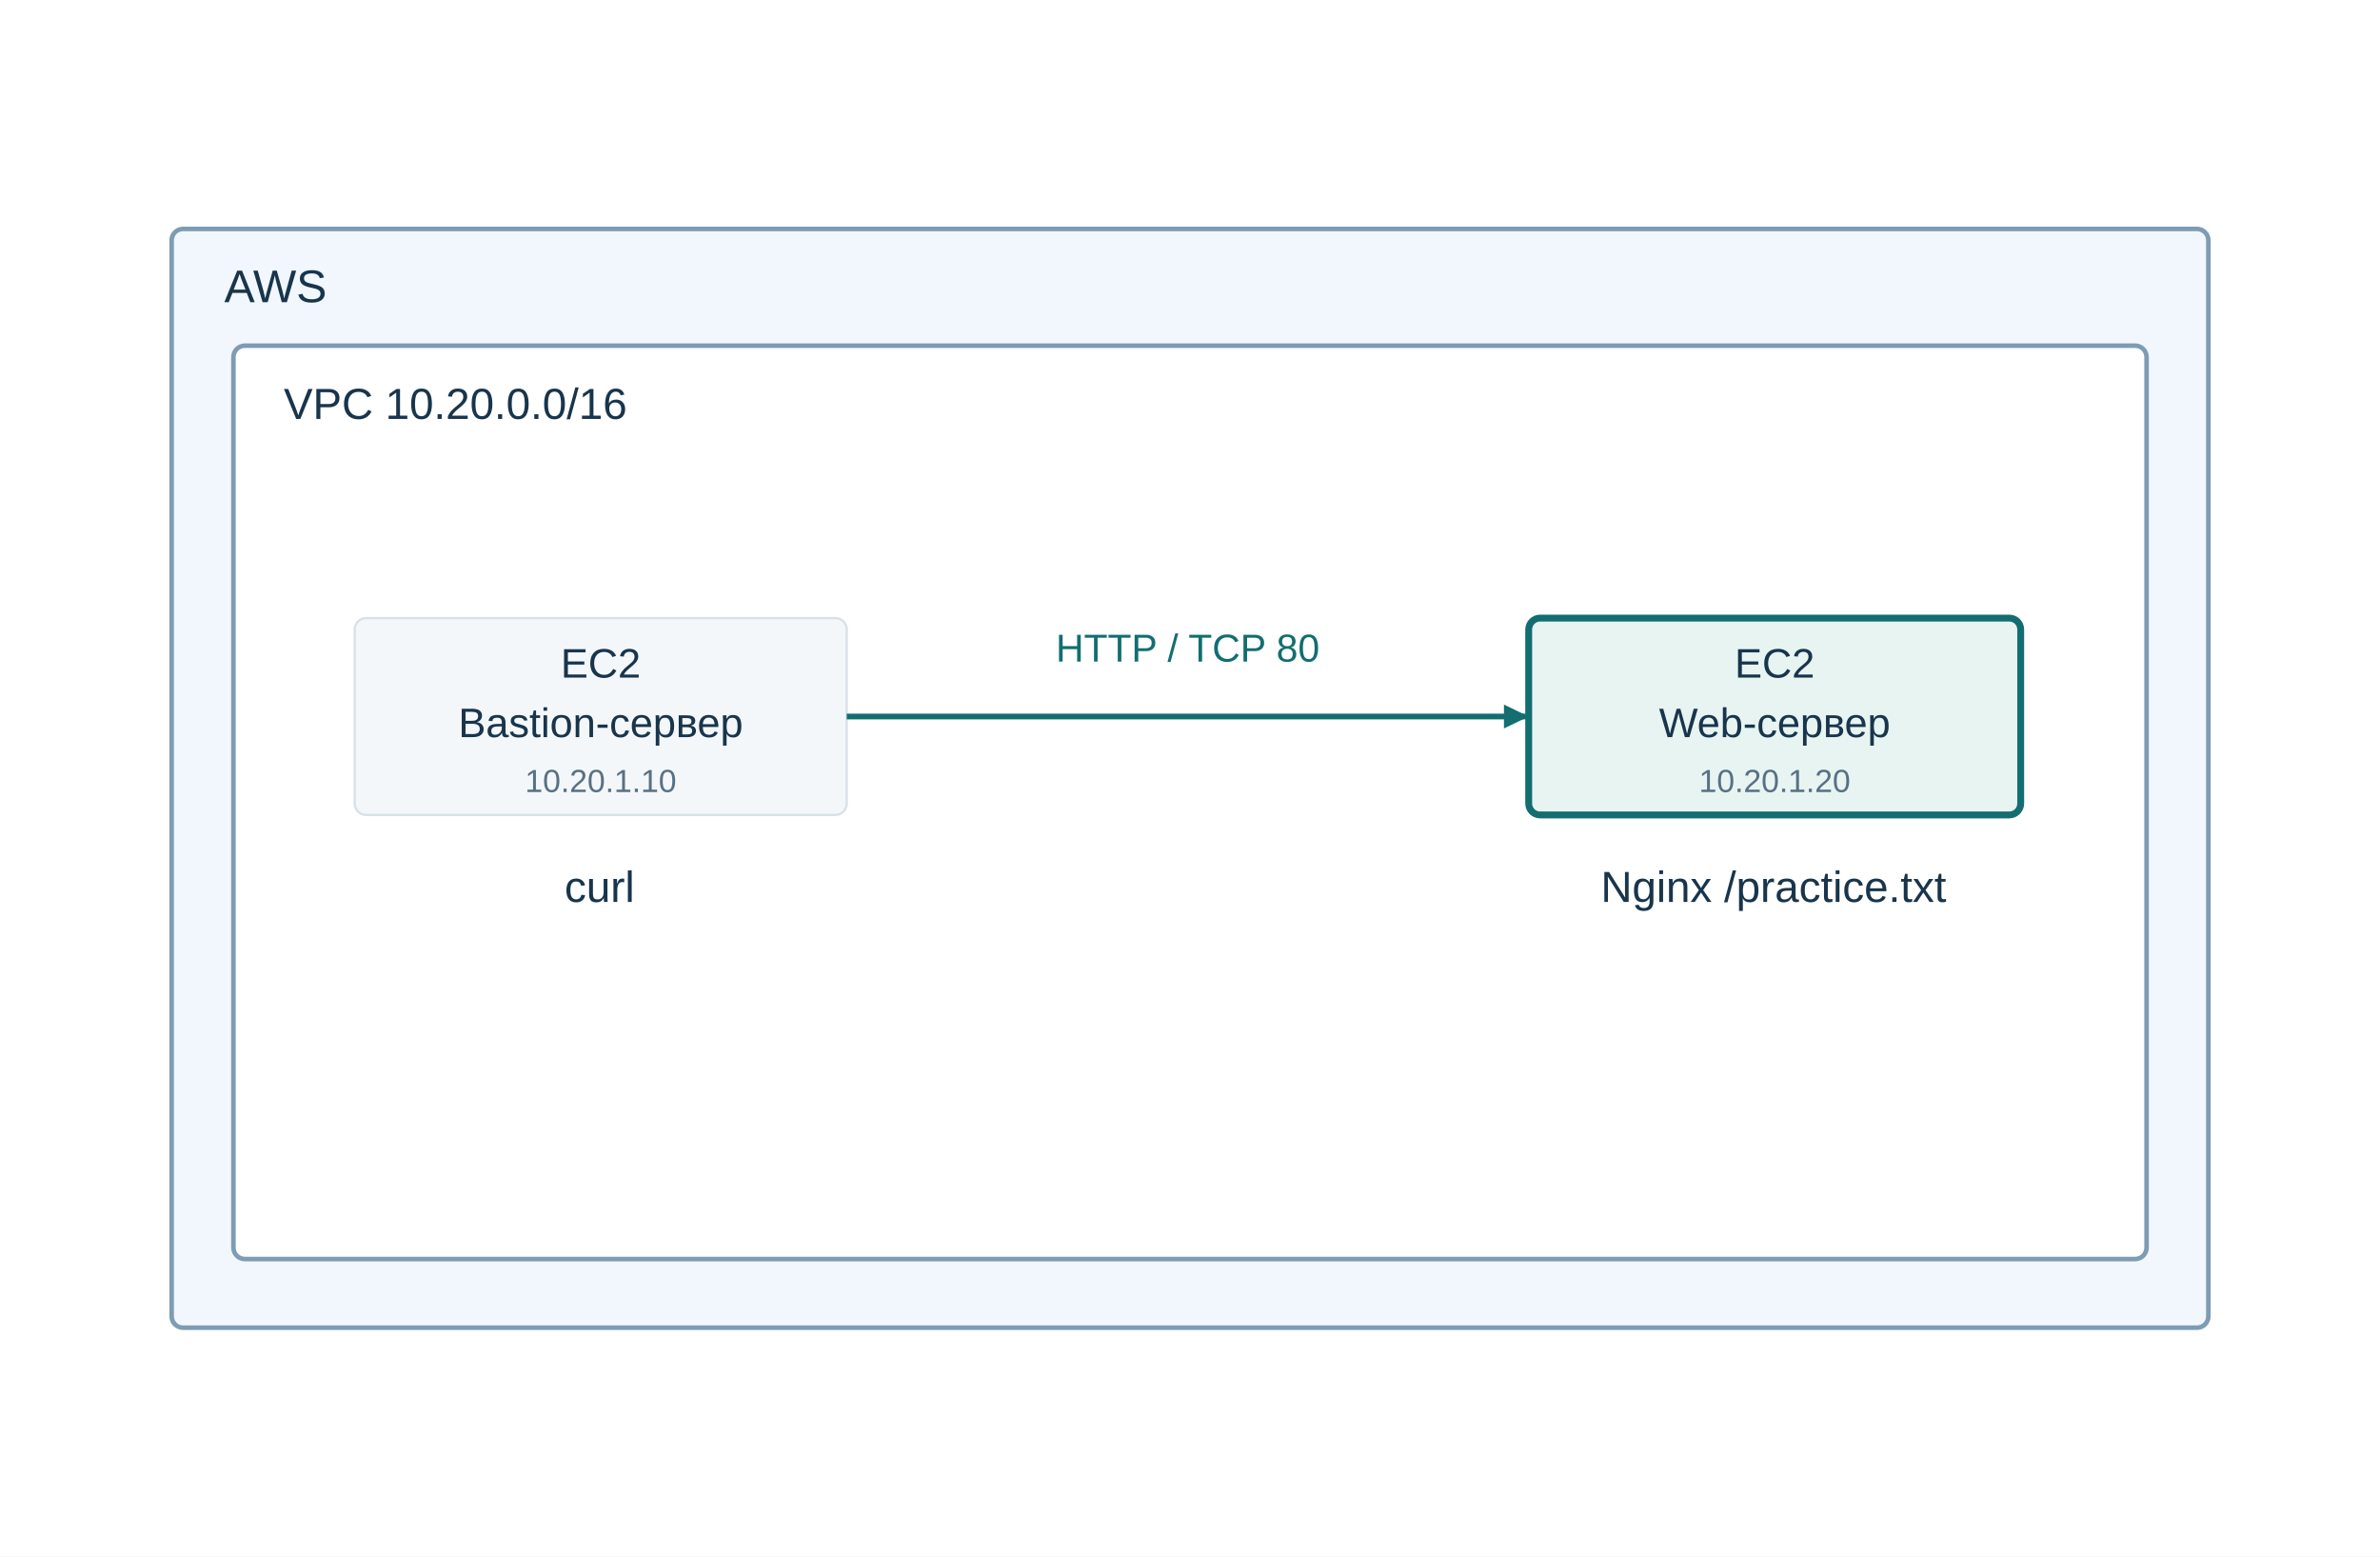
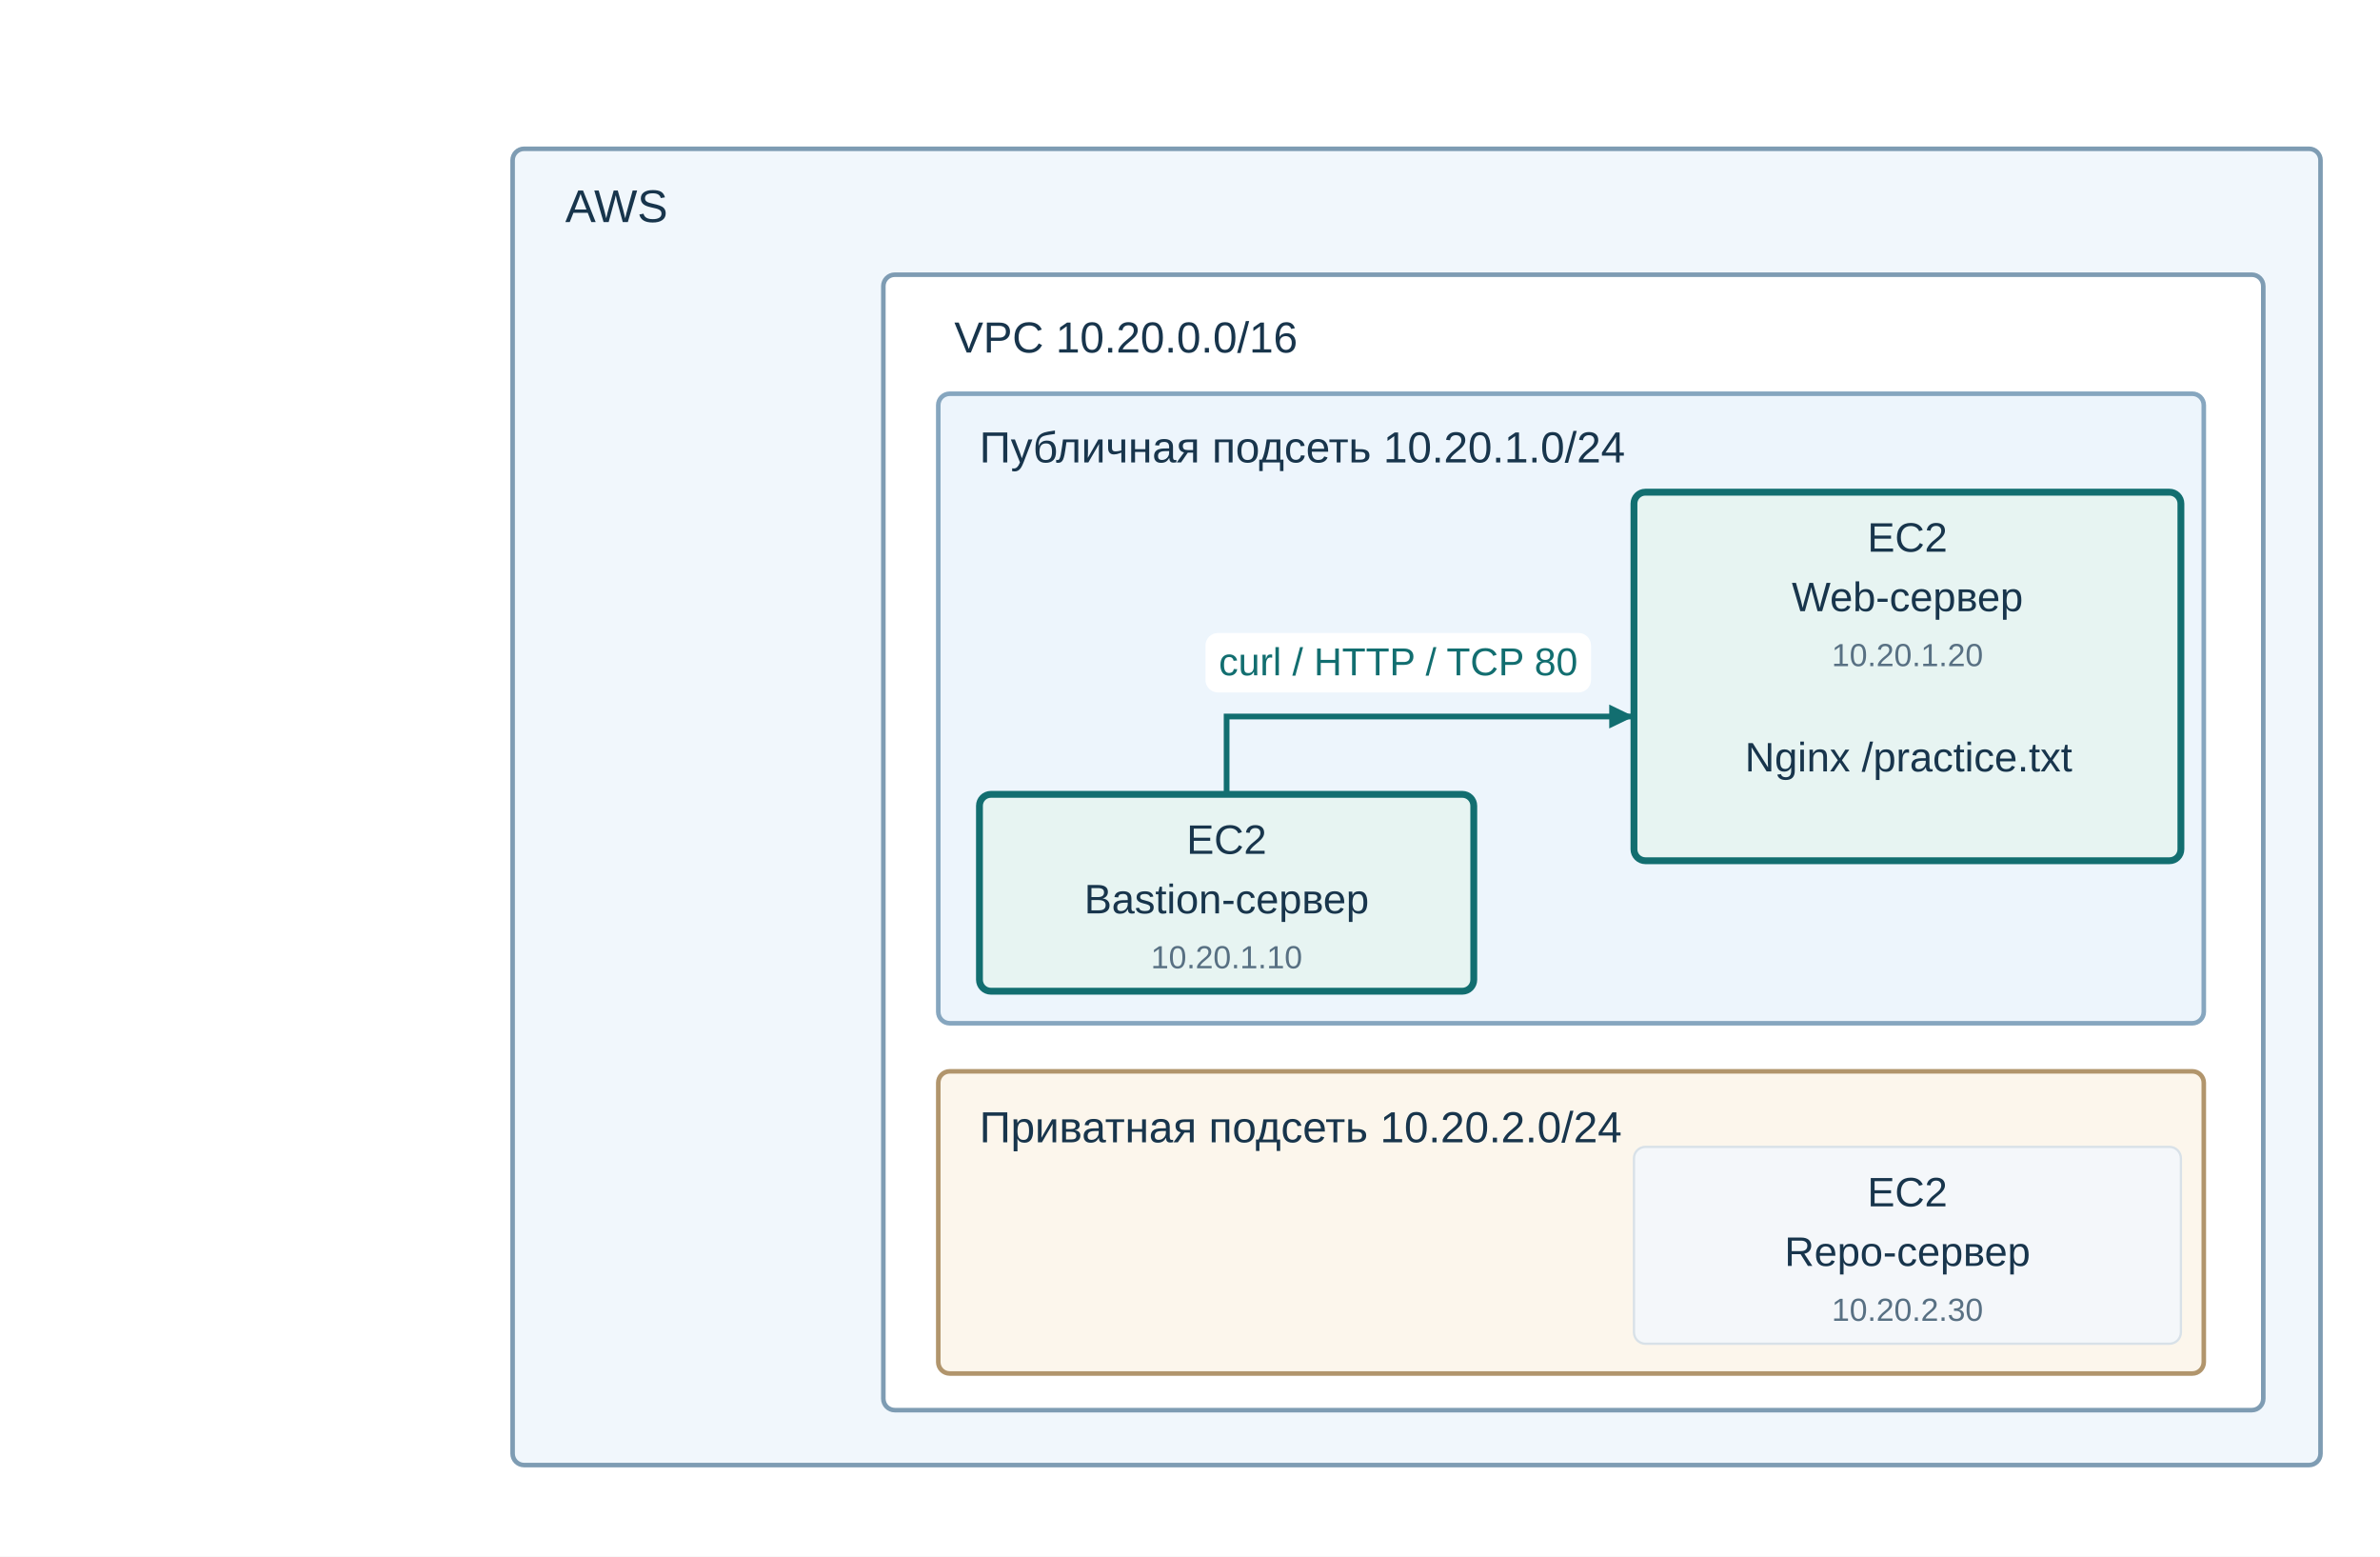
<svg xmlns="http://www.w3.org/2000/svg" width="1040" height="680" viewBox="0 0 1040 680" role="img">
  <rect width="1040" height="680" fill="white" />
-   <rect x="75" y="100" width="890" height="480" rx="5" fill="#f1f7fc" stroke="#7e9cb3" stroke-width="2" />
-   <text x="98" y="132" font-size="20" font-family="Arial,MS Gothic,sans-serif" fill="#18354c">AWS</text>
-   <rect x="102" y="151" width="836" height="399" rx="5" fill="white" stroke="#7e9cb3" stroke-width="2" />
-   <text x="124" y="183" font-size="19" font-family="Arial,MS Gothic,sans-serif" fill="#18354c">VPC  10.20.0.0/16</text>
-   <rect x="155" y="270" width="215" height="86" rx="5" fill="#f4f7fa" stroke="#d8e1e8" stroke-width="1" />
-   <text x="262.5" y="296" font-size="18" font-family="Arial,MS Gothic,sans-serif" fill="#18354c" text-anchor="middle">EC2</text>
-   <text x="262.5" y="322" font-size="18" font-family="Arial,MS Gothic,sans-serif" fill="#18354c" text-anchor="middle">Bastion-сервер</text>
-   <text x="262.5" y="346" font-size="14" font-family="Arial,MS Gothic,sans-serif" fill="#587083" text-anchor="middle">10.20.1.10</text>
-   <rect x="668" y="270" width="215" height="86" rx="5" fill="#e7f4f2" stroke="#126e70" stroke-width="3" />
-   <text x="775.5" y="296" font-size="18" font-family="Arial,MS Gothic,sans-serif" fill="#18354c" text-anchor="middle">EC2</text>
-   <text x="775.5" y="322" font-size="18" font-family="Arial,MS Gothic,sans-serif" fill="#18354c" text-anchor="middle">Web-сервер</text>
-   <text x="775.5" y="346" font-size="14" font-family="Arial,MS Gothic,sans-serif" fill="#587083" text-anchor="middle">10.20.1.20</text>
-   <polyline points="370,313 668,313" fill="none" stroke="#126e70" stroke-width="2.5" />
-   <polygon points="668.00,313.00 657.19,318.22 657.19,307.78" fill="#126e70" />
-   <rect x="455.762" y="271" width="126.477" height="25" rx="5" fill="white" stroke="white" stroke-width="1" />
-   <text x="519" y="289" font-size="17" font-family="Arial,MS Gothic,sans-serif" fill="#126e70" text-anchor="middle">HTTP / TCP 80</text>
-   <text x="262" y="394" font-size="19" font-family="Arial,MS Gothic,sans-serif" fill="#18354c" text-anchor="middle">curl</text>
-   <text x="775" y="394" font-size="19" font-family="Arial,MS Gothic,sans-serif" fill="#18354c" text-anchor="middle">Nginx /practice.txt</text>
+   <rect x="224" y="65" width="790" height="575" rx="5" fill="#f1f7fc" stroke="#7e9cb3" stroke-width="2" />
+   <text x="247" y="97" font-size="20" font-family="Arial,MS Gothic,sans-serif" fill="#18354c">AWS</text>
+   <rect x="386" y="120" width="603" height="496" rx="5" fill="white" stroke="#7e9cb3" stroke-width="2" />
+   <text x="417" y="154" font-size="19" font-family="Arial,MS Gothic,sans-serif" fill="#18354c">VPC  10.20.0.0/16</text>
+   <rect x="410" y="172" width="553" height="275" rx="5" fill="#edf5fc" stroke="#86a6bf" stroke-width="2" />
+   <text x="428" y="202" font-size="19" font-family="Arial,MS Gothic,sans-serif" fill="#18354c">Публичная подсеть  10.20.1.0/24</text>
+   <rect x="410" y="468" width="553" height="132" rx="5" fill="#fcf6ec" stroke="#b1956c" stroke-width="2" />
+   <text x="428" y="499" font-size="19" font-family="Arial,MS Gothic,sans-serif" fill="#18354c">Приватная подсеть  10.20.2.0/24</text>
+   <rect x="714" y="215" width="239" height="161" rx="5" fill="#e7f4f2" stroke="#126e70" stroke-width="3" />
+   <text x="833.5" y="241" font-size="18" font-family="Arial,MS Gothic,sans-serif" fill="#18354c" text-anchor="middle">EC2</text>
+   <text x="833.5" y="267" font-size="18" font-family="Arial,MS Gothic,sans-serif" fill="#18354c" text-anchor="middle">Web-сервер</text>
+   <text x="833.5" y="291" font-size="14" font-family="Arial,MS Gothic,sans-serif" fill="#587083" text-anchor="middle">10.20.1.20</text>
+   <rect x="428" y="347" width="216" height="86" rx="5" fill="#e7f4f2" stroke="#126e70" stroke-width="3" />
+   <text x="536.0" y="373" font-size="18" font-family="Arial,MS Gothic,sans-serif" fill="#18354c" text-anchor="middle">EC2</text>
+   <text x="536.0" y="399" font-size="18" font-family="Arial,MS Gothic,sans-serif" fill="#18354c" text-anchor="middle">Bastion-сервер</text>
+   <text x="536.0" y="423" font-size="14" font-family="Arial,MS Gothic,sans-serif" fill="#587083" text-anchor="middle">10.20.1.10</text>
+   <rect x="714" y="501" width="239" height="86" rx="5" fill="#f4f7fa" stroke="#d8e1e8" stroke-width="1" />
+   <text x="833.5" y="527" font-size="18" font-family="Arial,MS Gothic,sans-serif" fill="#18354c" text-anchor="middle">EC2</text>
+   <text x="833.5" y="553" font-size="18" font-family="Arial,MS Gothic,sans-serif" fill="#18354c" text-anchor="middle">Repo-сервер</text>
+   <text x="833.5" y="577" font-size="14" font-family="Arial,MS Gothic,sans-serif" fill="#587083" text-anchor="middle">10.20.2.30</text>
+   <polyline points="536,347 536,313 714,313" fill="none" stroke="#126e70" stroke-width="2.5" />
+   <polygon points="714.00,313.00 703.19,318.22 703.19,307.78" fill="#126e70" />
+   <rect x="527.262" y="277" width="167.477" height="25" rx="5" fill="white" stroke="white" stroke-width="1" />
+   <text x="611" y="295" font-size="17" font-family="Arial,MS Gothic,sans-serif" fill="#126e70" text-anchor="middle">curl / HTTP / TCP 80</text>
+   <text x="834" y="337" font-size="18" font-family="Arial,MS Gothic,sans-serif" fill="#18354c" text-anchor="middle">Nginx /practice.txt</text>
</svg>
